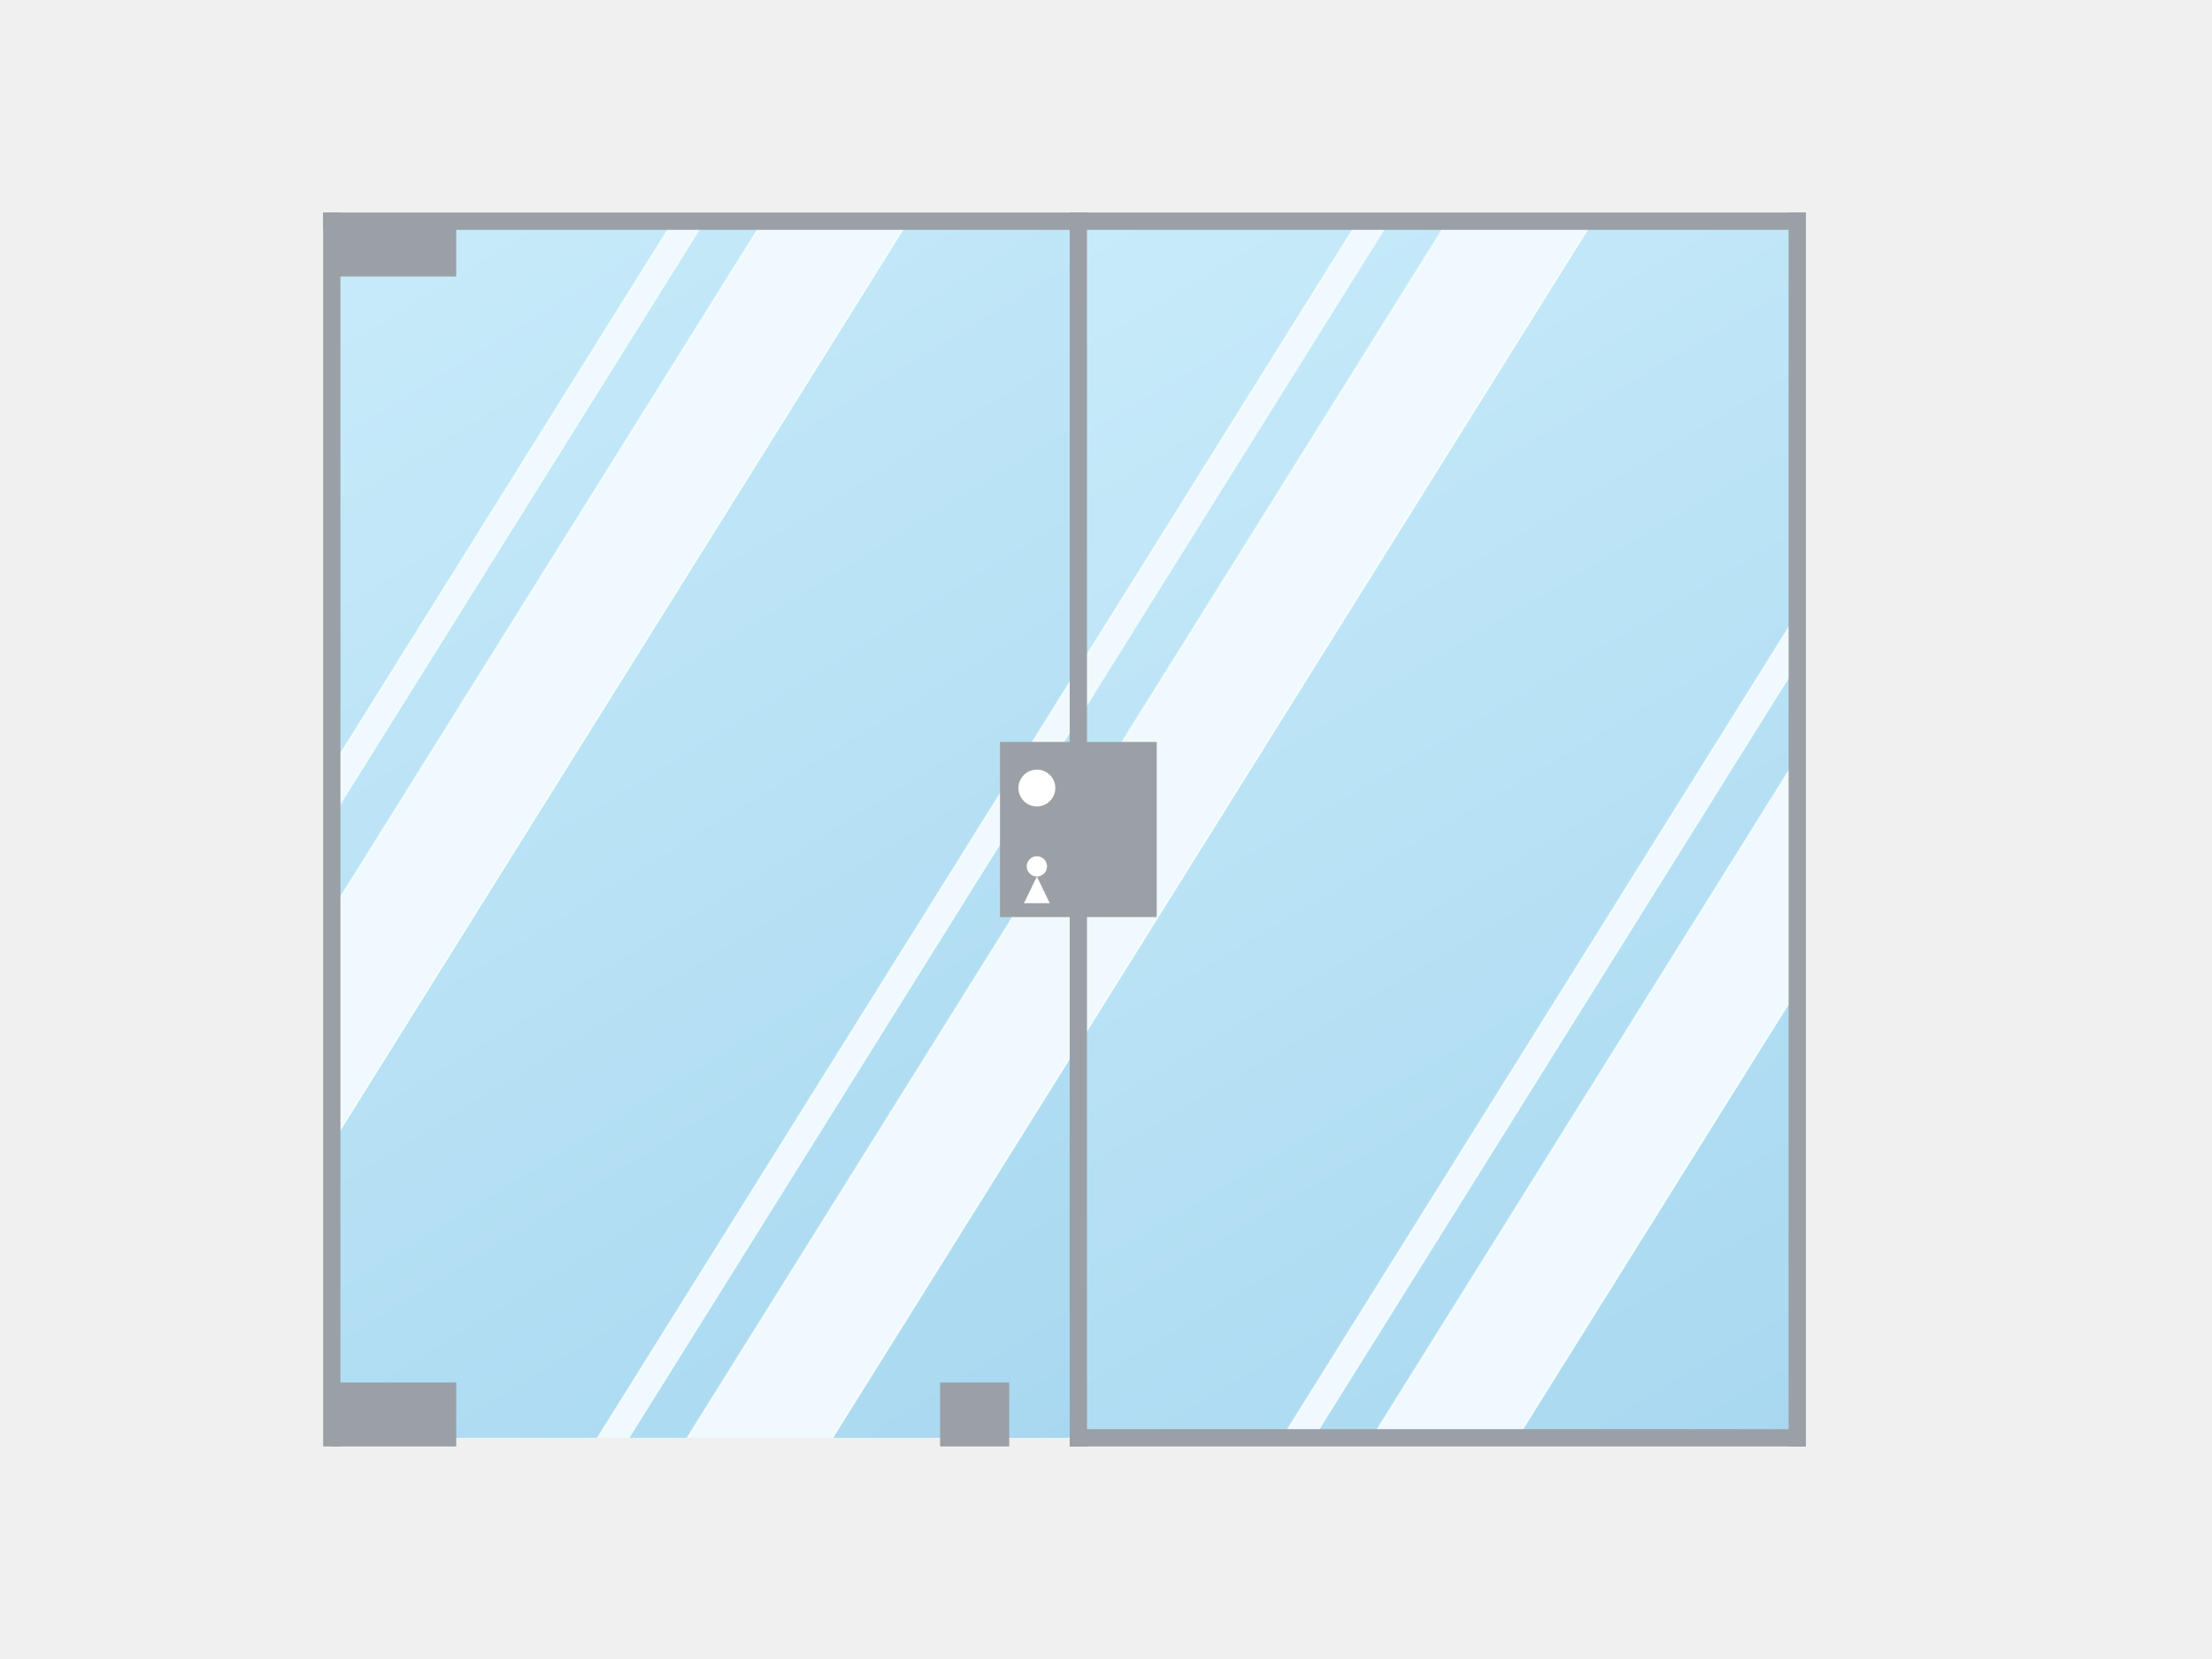
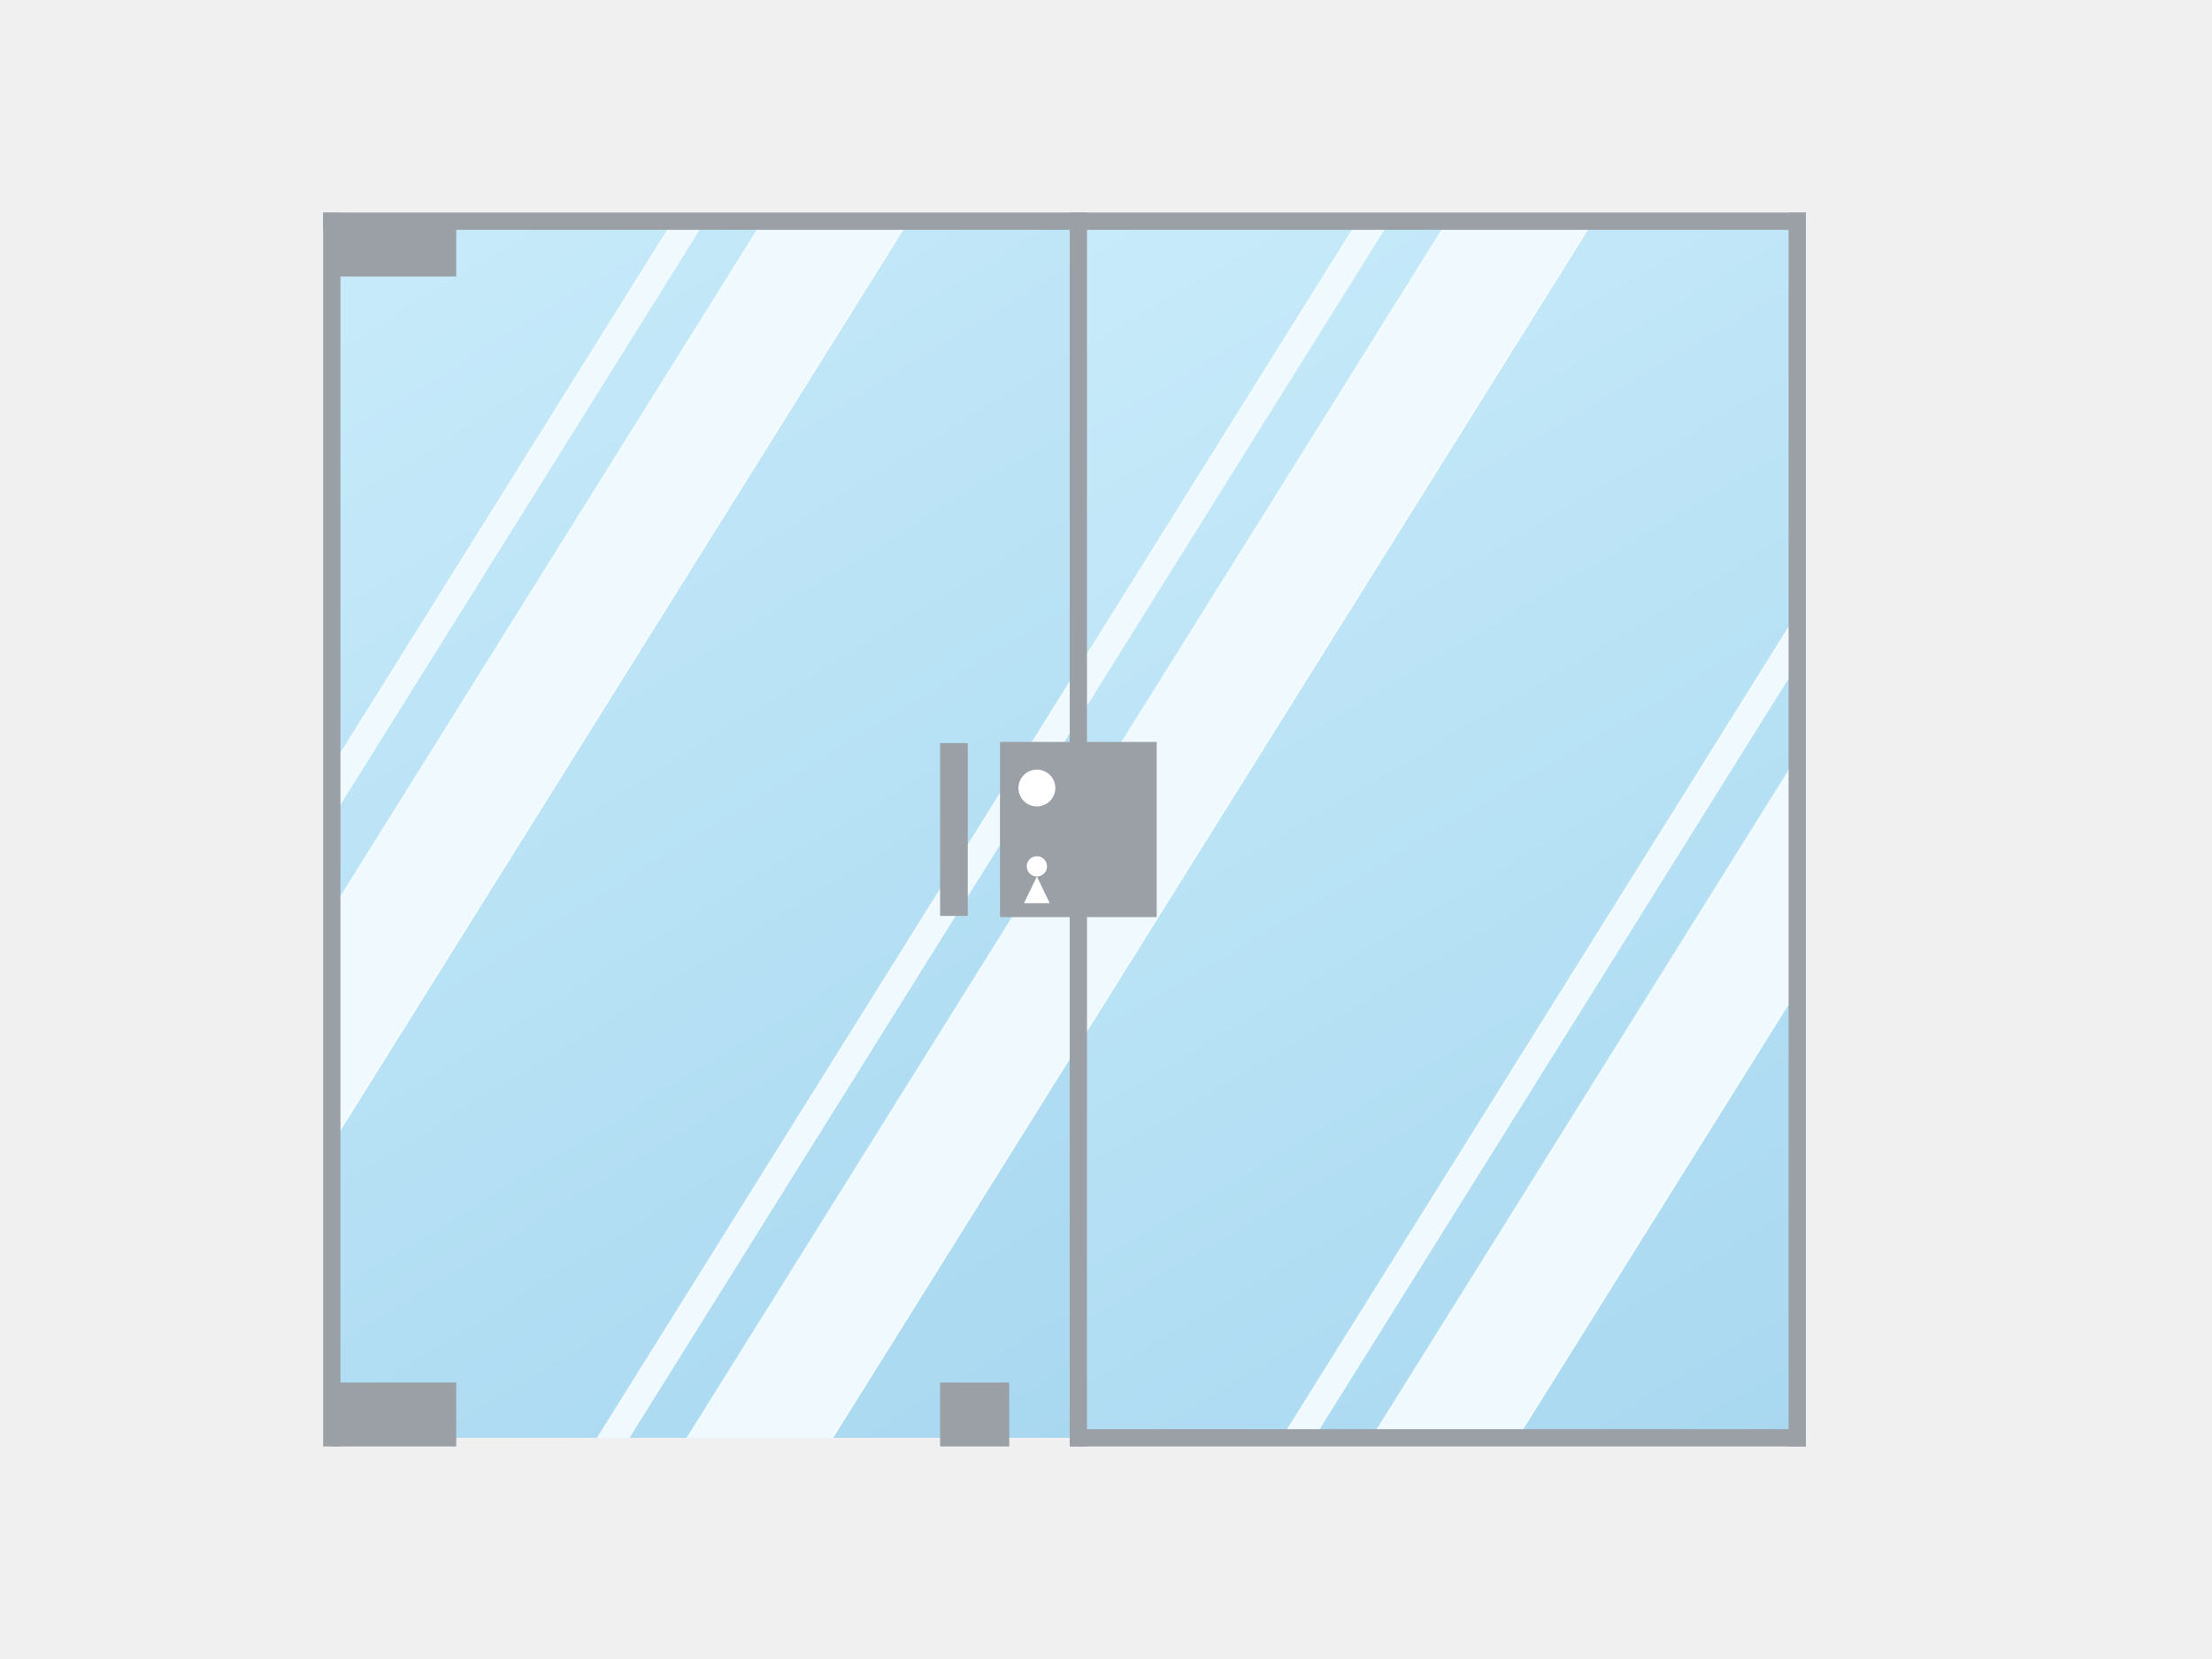
<svg xmlns="http://www.w3.org/2000/svg" width="320" height="240" viewBox="0 0 320 240" fill="none" aria-labelledby="title">
  <defs>
    <symbol id="fechadura" viewBox="0 0 18 40">
      <rect x="1" y="1" width="16" height="38" fill="currentColor" />
      <circle cx="9" cy="11" r="4" fill="#fff" />
      <circle cx="9" cy="28" r="2.2" fill="#fff" />
      <path d="M9 30.2 L6.2 36 L11.8 36 Z" fill="#fff" />
    </symbol>
    <symbol id="contra-fechadura" viewBox="0 0 18 40">
      <rect x="1" y="1" width="16" height="38" fill="currentColor" />
    </symbol>
    <pattern id="glass-incolor-stripes" patternUnits="userSpaceOnUse" width="84" height="56" patternTransform="rotate(32 42 28)">
      <rect width="84" height="56" fill="none" />
      <g fill="#F0FAFE">
        <rect x="7" y="-12" width="4" height="80" />
        <rect x="18" y="-12" width="18" height="80" />
      </g>
    </pattern>
    <linearGradient id="glass-grad-esq" gradientUnits="userSpaceOnUse" x1="48" y1="32" x2="156" y2="208">
      <stop offset="0%" stop-color="#C8EBFA" />
      <stop offset="100%" stop-color="#A8D8F0" />
    </linearGradient>
    <linearGradient id="glass-grad-dir" gradientUnits="userSpaceOnUse" x1="156" y1="32" x2="260" y2="208">
      <stop offset="0%" stop-color="#C8EBFA" />
      <stop offset="100%" stop-color="#A8D8F0" />
    </linearGradient>
    <clipPath id="vidro-esq">
      <rect x="48" y="32" width="108" height="176" />
    </clipPath>
    <clipPath id="vidro-dir">
      <rect x="156" y="32" width="104" height="176" />
    </clipPath>
  </defs>
  <g clip-path="url(#vidro-esq)">
    <rect x="48" y="32" width="108" height="176" fill="url(#glass-grad-esq)" />
    <rect x="48" y="32" width="108" height="176" fill="url(#glass-incolor-stripes)" />
  </g>
  <g clip-path="url(#vidro-dir)">
    <rect x="156" y="32" width="104" height="176" fill="url(#glass-grad-dir)" />
    <rect x="156" y="32" width="104" height="176" fill="url(#glass-incolor-stripes)" />
  </g>
  <g stroke="#9AA0A6" stroke-width="2.5" stroke-linecap="square">
    <line x1="48" y1="32" x2="48" y2="208" />
    <line x1="48" y1="32" x2="156" y2="32" />
    <line x1="260" y1="32" x2="260" y2="208" />
    <line x1="156" y1="32" x2="260" y2="32" />
    <line x1="156" y1="208" x2="260" y2="208" />
    <line x1="156" y1="32" x2="156" y2="208" />
  </g>
  <g color="#9AA0A6">
    <rect x="48" y="32" width="18" height="8" fill="currentColor" />
    <rect x="48" y="200" width="18" height="9.25" fill="currentColor" />
    <rect x="136" y="200" width="10" height="9.25" fill="currentColor" />
    <use href="#fechadura" x="144" y="106.4" width="12" height="27.2" />
+     <rect x="136" y="107.5" width="4" height="25" fill="currentColor" />
    <use href="#contra-fechadura" x="156" y="106.4" width="12" height="27.2" />
  </g>
</svg>
